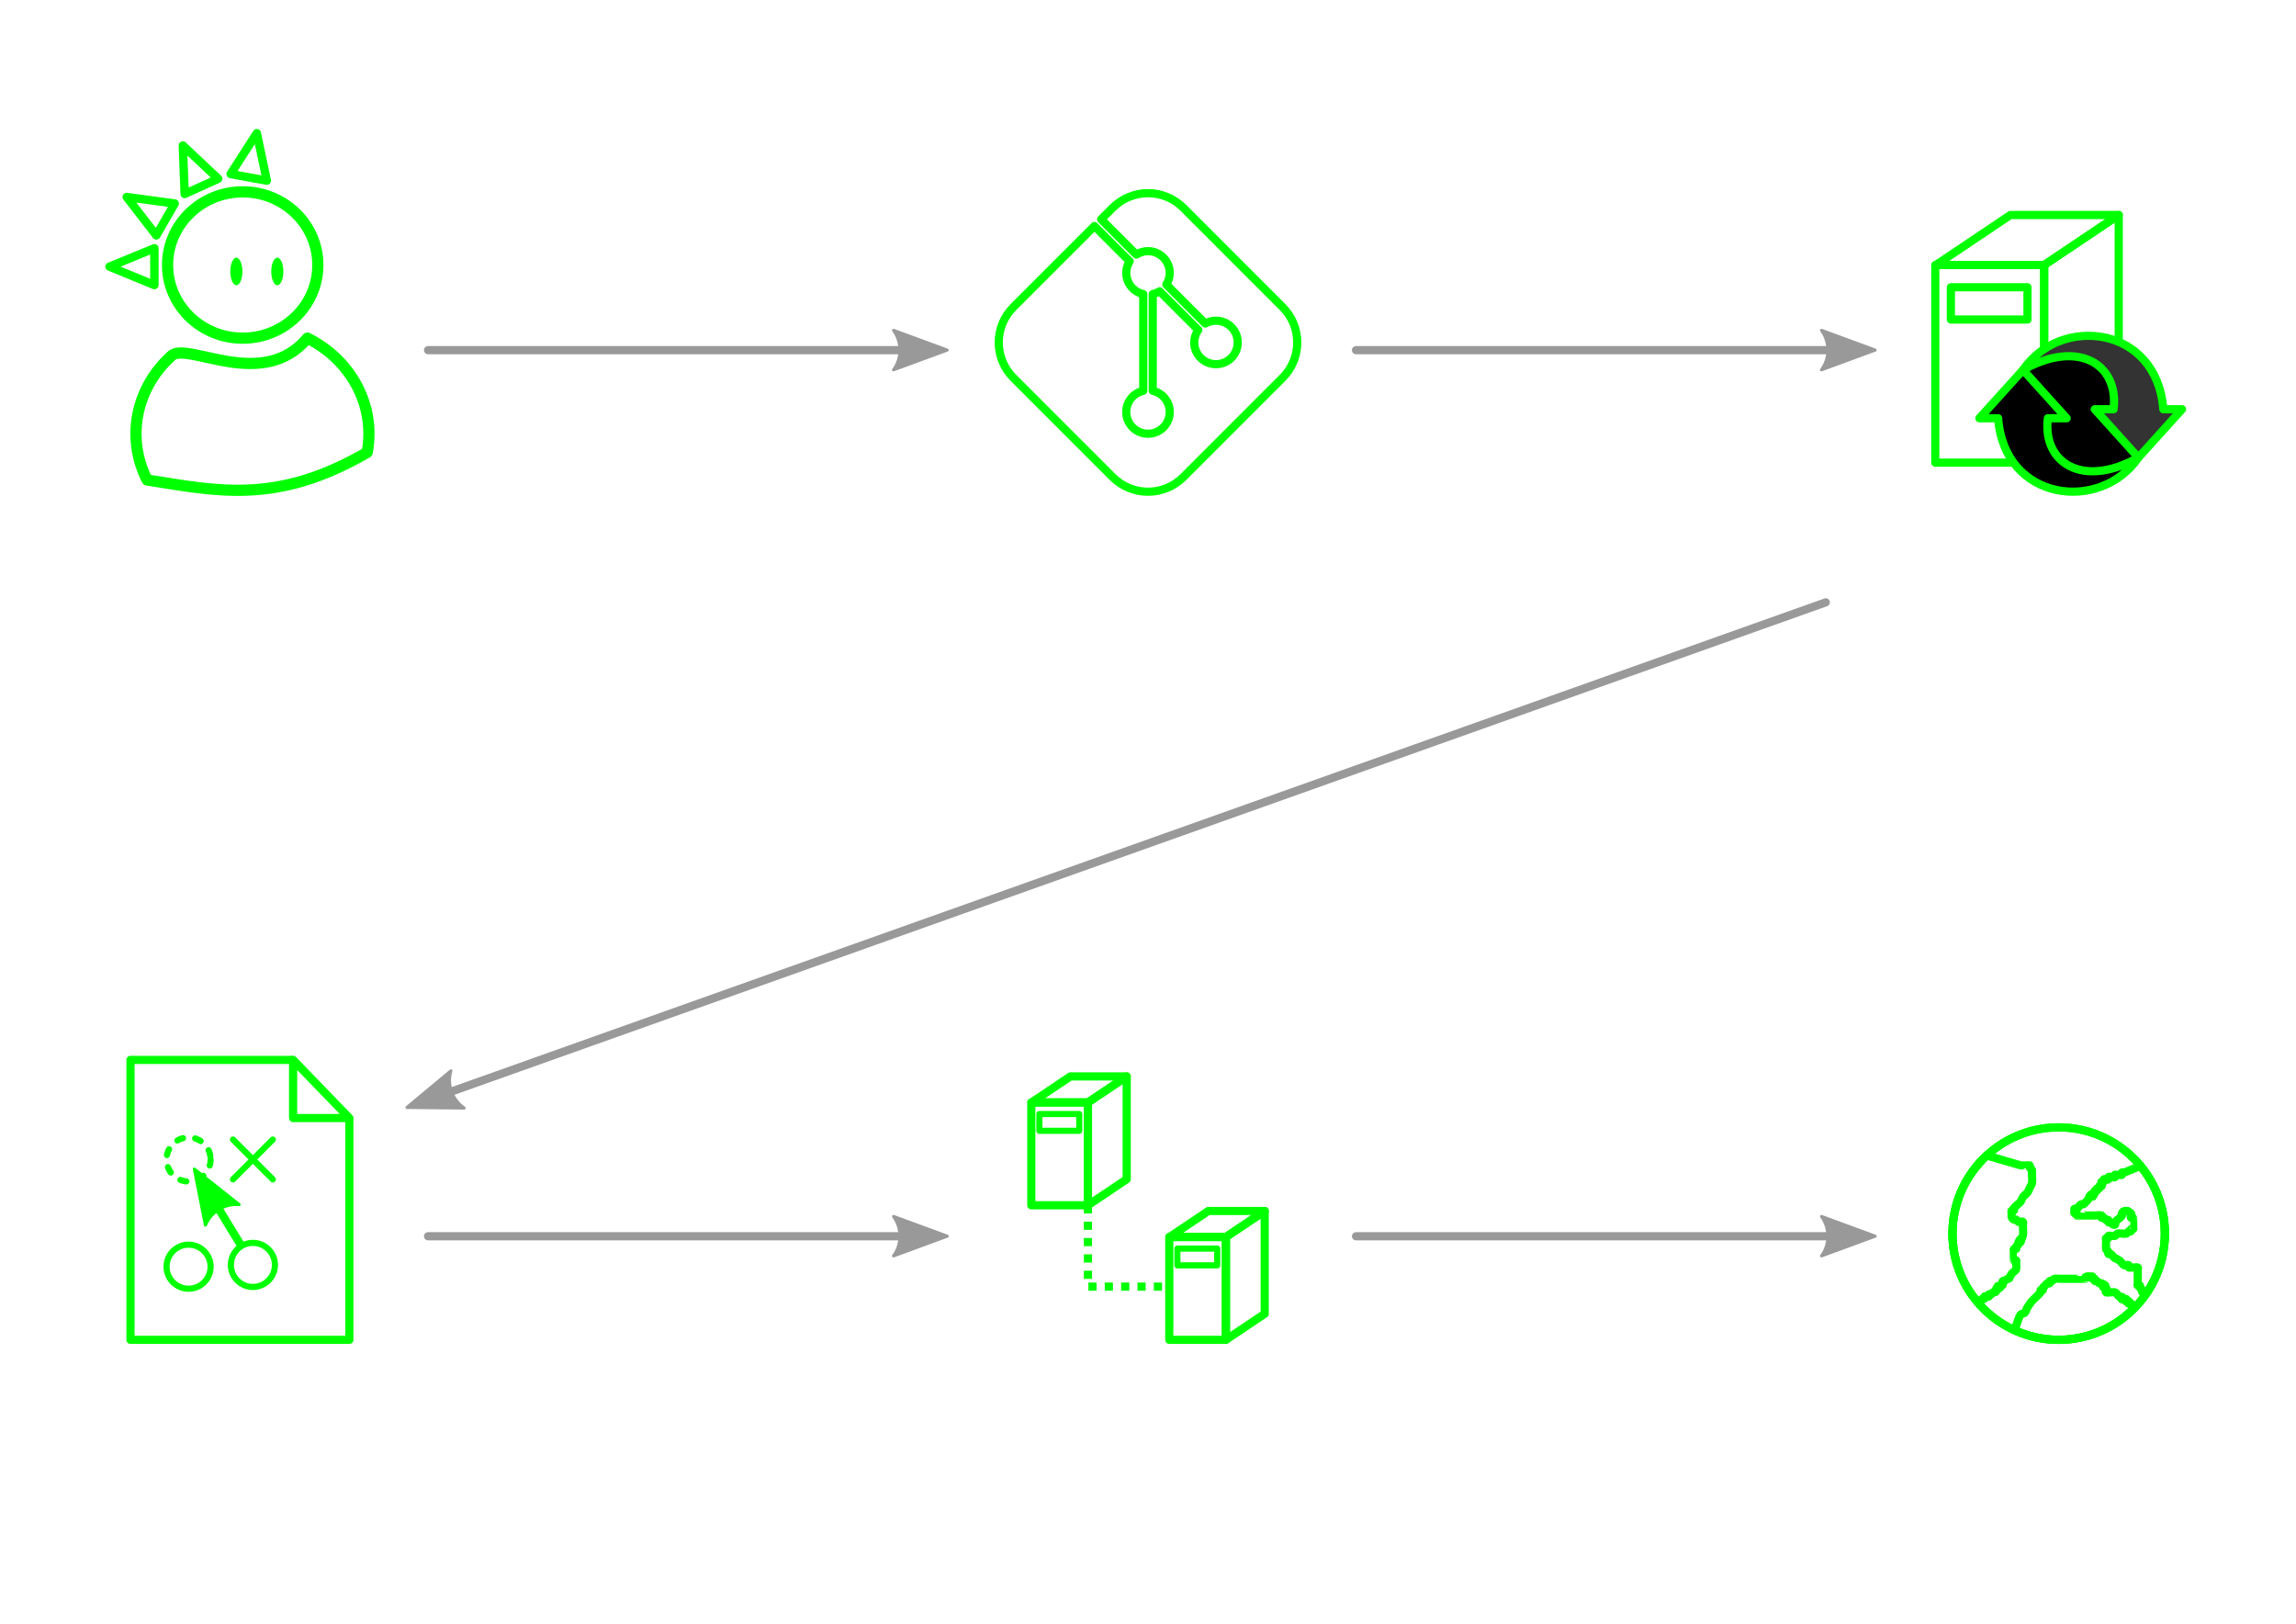
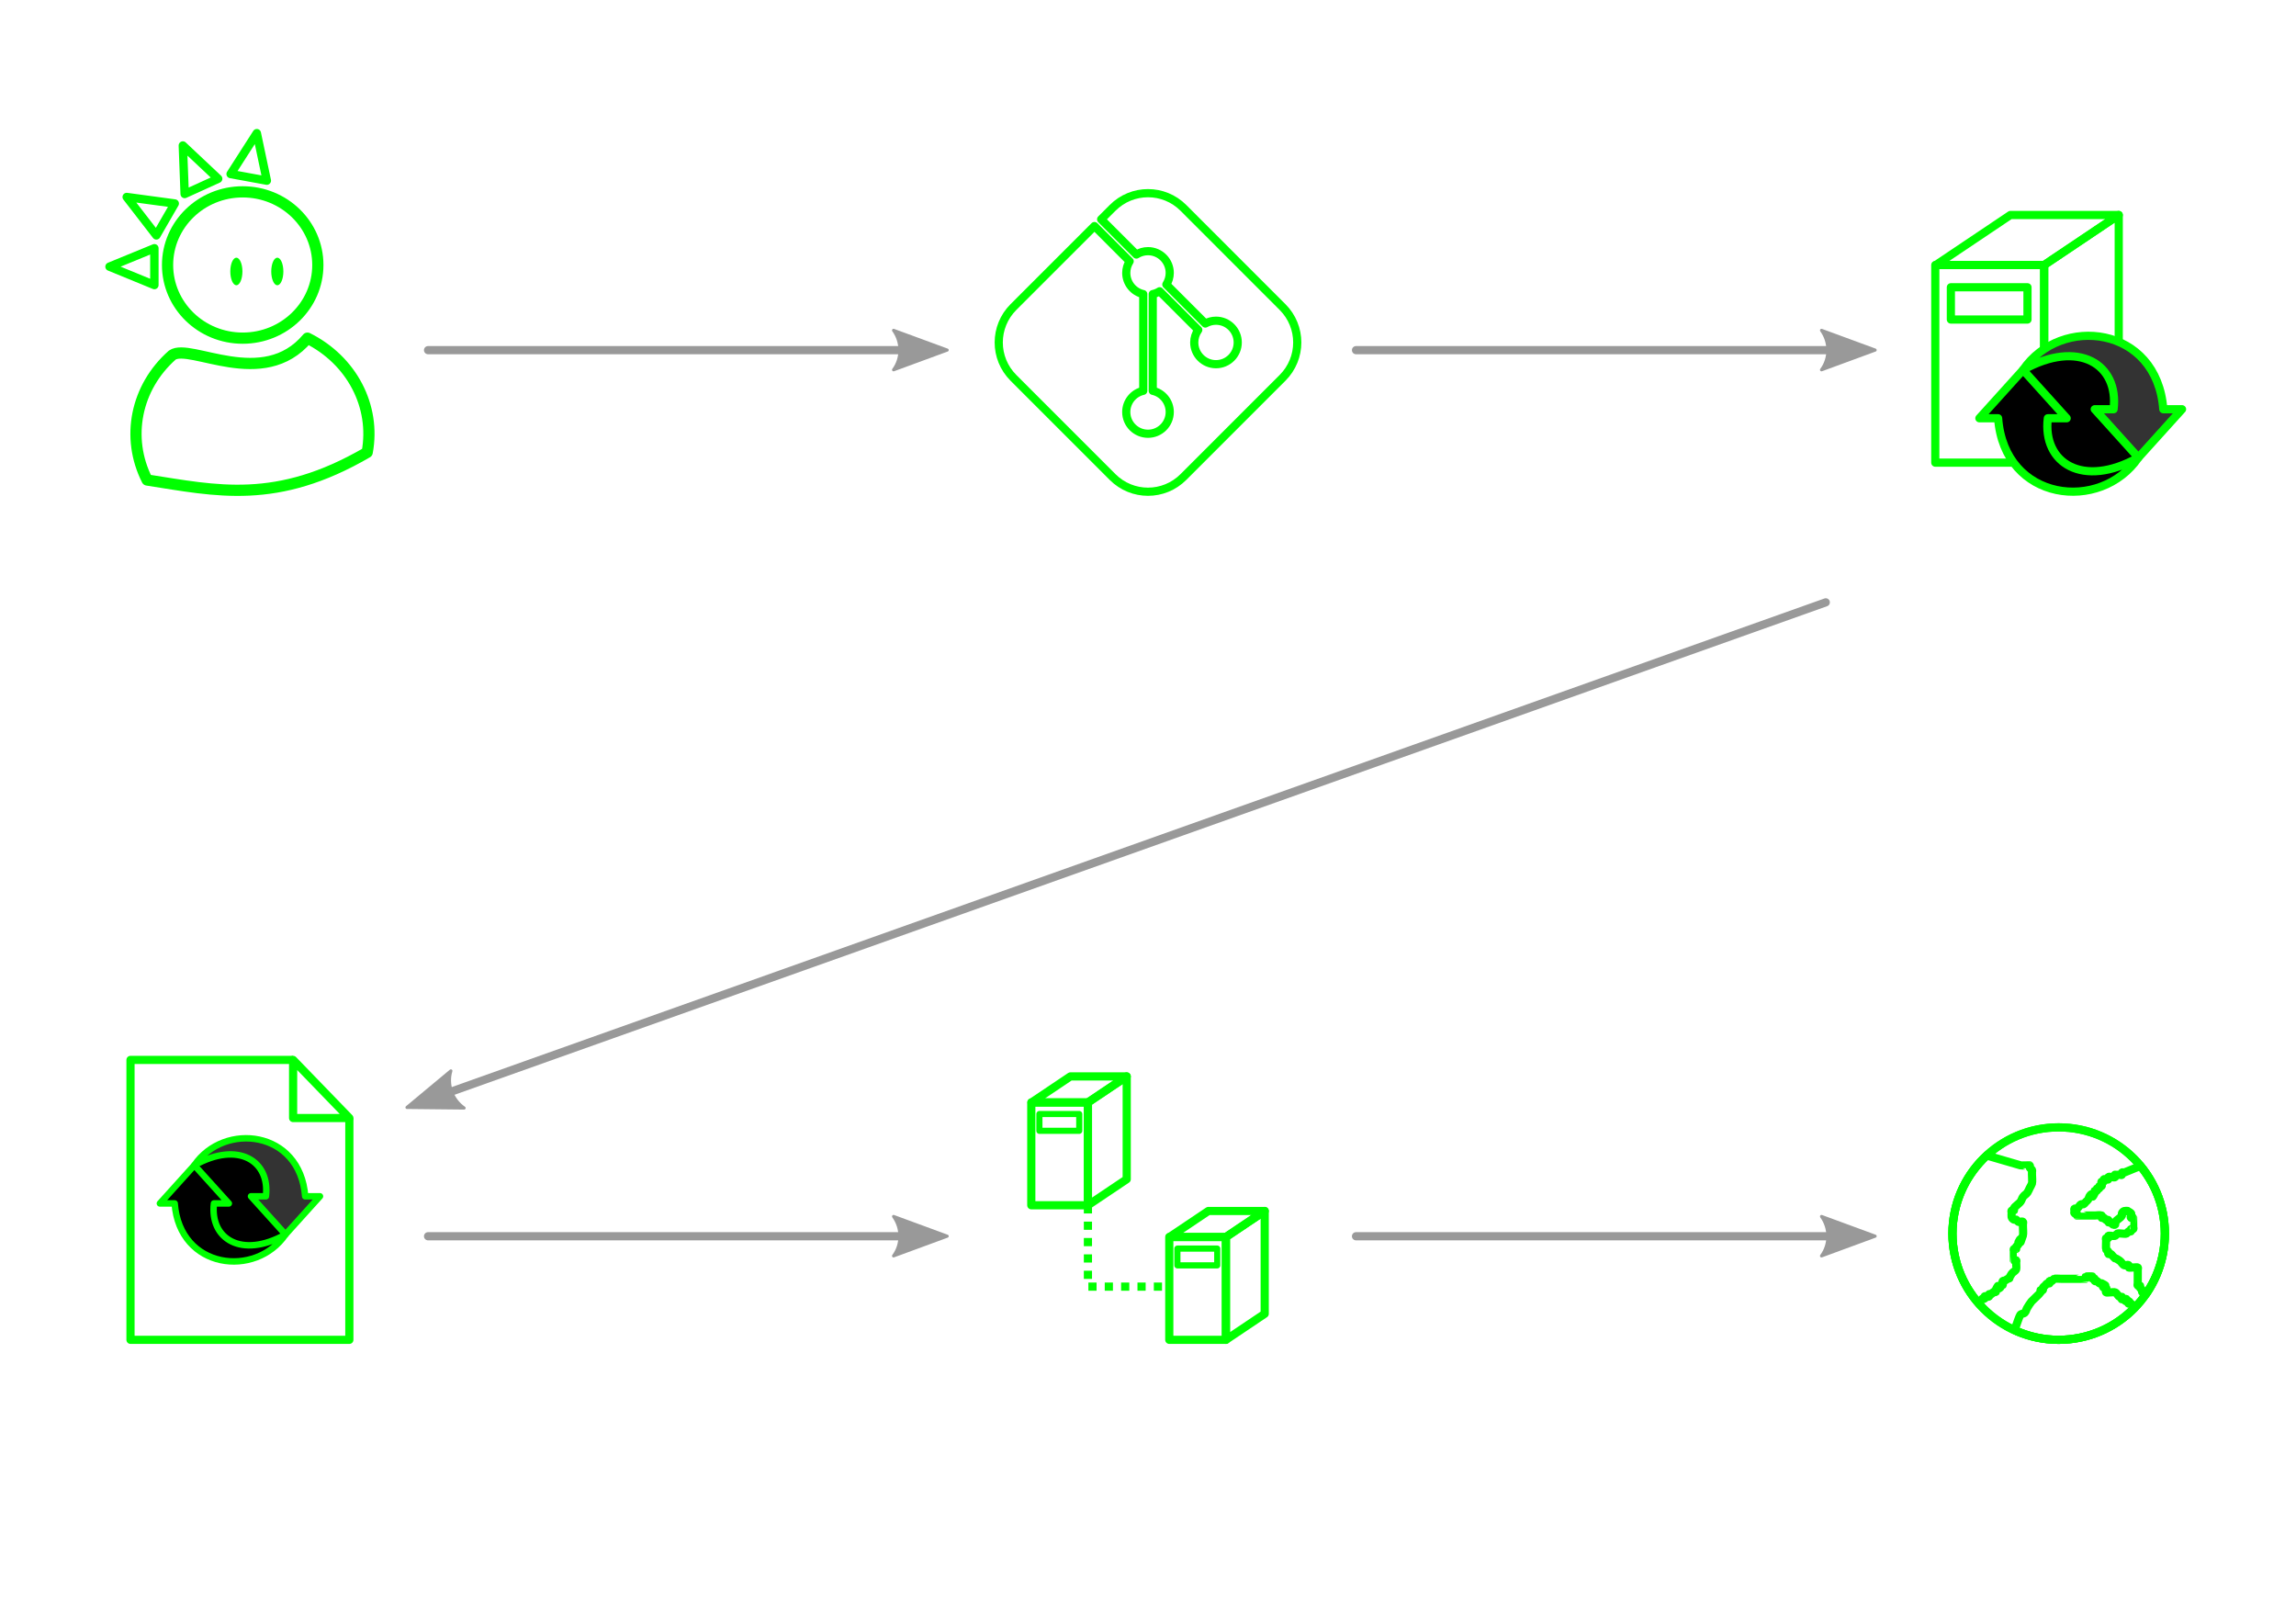
<svg xmlns="http://www.w3.org/2000/svg" width="297mm" height="210mm" viewBox="0 0 1122.52 793.701" id="svg2" version="1.1">
  <defs id="defs4">
    <marker orient="auto" refY="0.0" refX="0.0" id="marker7459" style="overflow:visible;">
      <path id="path7046" style="fill-rule:evenodd;stroke-width:0.625;stroke-linejoin:round;stroke:#999999;stroke-opacity:1;fill:#999999;fill-opacity:1" d="M 8.719,4.034 L -2.207,0.016 L 8.719,-4.002 C 6.973,-1.63 6.983,1.616 8.719,4.034 z " transform="scale(0.6) rotate(180) translate(0,0)" />
    </marker>
    <marker orient="auto" refY="0.0" refX="0.0" id="marker7282" style="overflow:visible;">
      <path id="path7028" d="M 0.0,0.0 L 5.0,-5.0 L -12.5,0.0 L 5.0,5.0 L 0.0,0.0 z " style="fill-rule:evenodd;stroke:#00ff00;stroke-width:1pt;stroke-opacity:1;fill:#000000;fill-opacity:1" transform="scale(0.4) rotate(180) translate(10,0)" />
    </marker>
    <marker orient="auto" refY="0.0" refX="0.0" id="Arrow2Mend" style="overflow:visible;">
      <path id="path6854" style="fill-rule:evenodd;stroke-width:0.625;stroke-linejoin:round;stroke:#00ff00;stroke-opacity:1;fill:#00ff00;fill-opacity:1" d="M 8.719,4.034 L -2.207,0.016 L 8.719,-4.002 C 6.973,-1.63 6.983,1.616 8.719,4.034 z " transform="scale(0.6) rotate(180) translate(0,0)" />
    </marker>
    <marker orient="auto" refY="0.0" refX="0.0" id="Arrow1Send" style="overflow:visible;">
      <path id="path6842" d="M 0.0,0.0 L 5.0,-5.0 L -12.5,0.0 L 5.0,5.0 L 0.0,0.0 z " style="fill-rule:evenodd;stroke:#00ff00;stroke-width:1pt;stroke-opacity:1;fill:#00ff00;fill-opacity:1" transform="scale(0.2) rotate(180) translate(6,0)" />
    </marker>
    <marker orient="auto" refY="0.0" refX="0.0" id="Arrow1Mend" style="overflow:visible;">
      <path id="path6836" d="M 0.0,0.0 L 5.0,-5.0 L -12.5,0.0 L 5.0,5.0 L 0.0,0.0 z " style="fill-rule:evenodd;stroke:#999999;stroke-width:1pt;stroke-opacity:1;fill:#999999;fill-opacity:1" transform="scale(0.4) rotate(180) translate(10,0)" />
    </marker>
    <marker orient="auto" refY="0" refX="0" id="Arrow2Mend-2" style="overflow:visible">
      <path id="path6854-7" style="fill:#00ff00;fill-opacity:1;fill-rule:evenodd;stroke:#00ff00;stroke-width:0.625;stroke-linejoin:round;stroke-opacity:1" d="M 8.719,4.034 -2.207,0.016 8.719,-4.002 c -1.745,2.372 -1.735,5.617 -6e-7,8.035 z" transform="scale(-0.6)" />
    </marker>
    <marker orient="auto" refY="0" refX="0" id="marker7459-7" style="overflow:visible">
      <path id="path7046-4" style="fill:#999999;fill-opacity:1;fill-rule:evenodd;stroke:#999999;stroke-width:0.625;stroke-linejoin:round;stroke-opacity:1" d="M 8.719,4.034 -2.207,0.016 8.719,-4.002 c -1.745,2.372 -1.735,5.617 -6e-7,8.035 z" transform="scale(-0.6)" />
    </marker>
    <marker orient="auto" refY="0" refX="0" id="marker7459-7-1" style="overflow:visible">
      <path id="path7046-4-9" style="fill:#999999;fill-opacity:1;fill-rule:evenodd;stroke:#999999;stroke-width:0.625;stroke-linejoin:round;stroke-opacity:1" d="M 8.719,4.034 -2.207,0.016 8.719,-4.002 c -1.745,2.372 -1.735,5.617 -6e-7,8.035 z" transform="scale(-0.6)" />
    </marker>
    <marker orient="auto" refY="0" refX="0" id="marker7459-9" style="overflow:visible">
      <path id="path7046-49" style="fill:#999999;fill-opacity:1;fill-rule:evenodd;stroke:#999999;stroke-width:0.625;stroke-linejoin:round;stroke-opacity:1" d="M 8.719,4.034 -2.207,0.016 8.719,-4.002 c -1.745,2.372 -1.735,5.617 -6e-7,8.035 z" transform="scale(-0.6)" />
    </marker>
    <marker orient="auto" refY="0" refX="0" id="marker7459-7-11" style="overflow:visible">
      <path id="path7046-4-7" style="fill:#999999;fill-opacity:1;fill-rule:evenodd;stroke:#999999;stroke-width:0.625;stroke-linejoin:round;stroke-opacity:1" d="M 8.719,4.034 -2.207,0.016 8.719,-4.002 c -1.745,2.372 -1.735,5.617 -6e-7,8.035 z" transform="scale(-0.6)" />
    </marker>
  </defs>
  <g id="layer1" transform="translate(0,-258.6614)" style="display:inline">
    <g style="display:inline" id="g6244" transform="translate(-257.6649,-193.7285)">
      <g transform="matrix(-1.4391595e-4,0,0,1.4391595e-4,438.0349,617.6875)" id="g4933" style="display:inline;fill:none;fill-opacity:1;stroke:#00ff00;stroke-opacity:1">
        <path id="path4935" style="fill:none;fill-opacity:1;stroke:#00ff00;stroke-width:38100;stroke-linecap:butt;stroke-linejoin:round;stroke-miterlimit:10;stroke-dasharray:none;stroke-opacity:1" d="M 5908.731,388006.2 C -23425.14,231462.3 58367.74,75049.69 208808.8,-0.336 359249.6,179461 608053.4,15552.3 668163.2,57630.01 791902.6,167078.4 826311.4,338069.7 753519.7,481801 517958.9,518273.3 314231.4,567447.4 5908.731,388006.2 Z" />
      </g>
      <g transform="matrix(-1.4391595e-4,0,0,1.4391595e-4,413.0577,546.1676)" id="g4937" style="display:inline;fill:none;fill-opacity:1;stroke:#00ff00;stroke-opacity:1">
        <path id="path4939" style="fill:none;fill-opacity:1;stroke:#00ff00;stroke-width:38100;stroke-linecap:butt;stroke-linejoin:round;stroke-miterlimit:10;stroke-dasharray:none;stroke-opacity:1" d="M 0.087,248479 C 0.087,111247.9 114284.2,0 255261.2,0 396237.9,0 510522,111247.9 510522,248479 510522,385710.2 396237.9,496958 255261.2,496958 114284.2,496958 0.087,385710.2 0.087,248479 Z" />
      </g>
      <path id="path4941" style="display:inline;fill:#00ff00;fill-opacity:1;fill-rule:evenodd;stroke:none;stroke-width:1.25;stroke-opacity:1" d="m 396.204,585.092 c 0,-3.719 -1.327,-6.733 -2.963,-6.733 -1.636,0 -2.963,3.015 -2.963,6.733 0,3.719 1.326,6.733 2.963,6.733 1.636,0 2.963,-3.015 2.963,-6.733 z" />
      <path id="path4943" style="display:inline;fill:#00ff00;fill-opacity:1;fill-rule:evenodd;stroke:none;stroke-width:1.25;stroke-opacity:1" d="m 376.188,585.092 c 0,-3.719 -1.326,-6.733 -2.963,-6.733 -1.636,0 -2.963,3.015 -2.963,6.733 0,3.719 1.327,6.733 2.963,6.733 1.636,0 2.963,-3.015 2.963,-6.733 z" />
      <g transform="matrix(0,1.4391595e-4,1.4391595e-4,0,311.2117,573.7431)" id="g4989" style="display:inline;fill:none;fill-opacity:1;stroke:#00ff00;stroke-opacity:1">
        <path id="path4991" style="fill:none;fill-opacity:1;stroke:#00ff00;stroke-width:28575;stroke-linecap:butt;stroke-linejoin:round;stroke-miterlimit:10;stroke-dasharray:none;stroke-opacity:1" d="M -0.041,152399.8 62488.98,-0.184 124977,152399.8 Z" />
      </g>
      <g transform="matrix(-7.1957975e-5,1.2463485e-4,1.2463485e-4,7.1957975e-5,324.1067,540.9047)" id="g4993" style="display:inline;fill:none;fill-opacity:1;stroke:#00ff00;stroke-opacity:1">
        <path id="path4995" style="fill:none;fill-opacity:1;stroke:#00ff00;stroke-width:28575;stroke-linecap:butt;stroke-linejoin:round;stroke-miterlimit:10;stroke-dasharray:none;stroke-opacity:1" d="M -0.001,152400.1 62489.04,0.045 124976.9,152400.2 Z" />
      </g>
      <g transform="matrix(-1.3100586e-4,5.957569e-5,5.957569e-5,1.3100586e-4,355.2463,519.7966)" id="g4997" style="display:inline;fill:none;fill-opacity:1;stroke:#00ff00;stroke-opacity:1">
        <path id="path4999" style="fill:none;fill-opacity:1;stroke:#00ff00;stroke-width:28575;stroke-linecap:butt;stroke-linejoin:round;stroke-miterlimit:10;stroke-dasharray:none;stroke-opacity:1" d="M 0.263,152400 62489.12,0.127 124977,152400.1 Z" />
      </g>
      <g transform="matrix(-1.4156224e-4,-2.5921688e-5,-2.5921688e-5,1.4156224e-4,392.0657,519.1157)" id="g5001" style="display:inline;fill:none;fill-opacity:1;stroke:#00ff00;stroke-opacity:1">
        <path id="path5003" style="fill:none;fill-opacity:1;stroke:#00ff00;stroke-width:28575;stroke-linecap:butt;stroke-linejoin:round;stroke-miterlimit:10;stroke-dasharray:none;stroke-opacity:1" d="M -0.111,152400 62488.99,0.039 124976.7,152400 Z" />
      </g>
    </g>
    <flowRoot transform="translate(-430.116,48.91588)" style="font-style:normal;font-variant:normal;font-weight:normal;font-stretch:normal;line-height:0.01%;font-family:'Anime Ace 2.0 BB';-inkscape-font-specification:'Anime Ace 2.0 BB, Normal';text-align:center;letter-spacing:0px;word-spacing:0px;writing-mode:lr-tb;text-anchor:middle;display:inline;fill:#00ff00;fill-opacity:1;stroke:none;stroke-width:1px;stroke-linecap:butt;stroke-linejoin:miter;stroke-opacity:1" id="flowRoot5316-2-0-6" xml:space="preserve">
      <flowRegion id="flowRegion5318-5-1-5" style="fill:#00ff00;fill-opacity:1">
        <rect y="463.584" x="436.417" height="76.235" width="220.971" id="rect5320-2-7-6" style="fill:#00ff00;fill-opacity:1" />
      </flowRegion>
      <flowPara id="flowPara14506-1-8" style="font-size:30px;line-height:1.25;fill:#00ff00;fill-opacity:1">developer</flowPara>
    </flowRoot>
  </g>
  <g id="layer2" style="display:inline" transform="translate(0,25.70079)">
    <path transform="translate(0,-284.3622)" style="display:inline;opacity:1;fill:none;fill-opacity:1;fill-rule:nonzero;stroke:#00ff00;stroke-width:4;stroke-linecap:round;stroke-linejoin:round;stroke-miterlimit:4;stroke-dasharray:none;stroke-dashoffset:0;stroke-opacity:1" d="m 578.571,360.28 c -9.59,-9.59 -25.03,-9.59 -34.62,0 l -5.596,5.596 17.212,17.212 a 10.631,10.631 0 0 1 5.692,-1.655 10.631,10.631 0 0 1 7.626,3.224 10.631,10.631 0 0 1 3.004,7.407 10.631,10.631 0 0 1 -1.663,5.684 l 19.061,19.061 a 10.631,10.631 0 0 1 5.212,-1.38 10.631,10.631 0 0 1 10.631,10.631 10.631,10.631 0 0 1 -10.63,10.63 10.631,10.631 0 0 1 -10.631,-10.631 10.631,10.631 0 0 1 1.963,-6.143 l -18.879,-18.879 a 10.631,10.631 0 0 1 -3.373,1.387 v 47.266 a 10.631,10.631 0 0 1 8.31,10.366 10.631,10.631 0 0 1 -10.631,10.631 10.631,10.631 0 0 1 -10.631,-10.631 10.631,10.631 0 0 1 8.31,-10.361 v -47.266 a 10.631,10.631 0 0 1 -8.309,-10.365 10.631,10.631 0 0 1 1.663,-5.686 l -17.219,-17.219 -39.592,39.592 c -9.59,9.59 -9.59,25.03 0,34.62 l 48.468,48.468 c 9.59,9.59 25.03,9.59 34.62,0 l 48.469,-48.469 c 9.59,-9.59 9.59,-25.03 0,-34.62 z" id="rect5370" />
    <flowRoot transform="translate(14.51765,-233.489)" style="font-style:normal;font-variant:normal;font-weight:normal;font-stretch:normal;line-height:0.01%;font-family:'Anime Ace 2.0 BB';-inkscape-font-specification:'Anime Ace 2.0 BB, Normal';text-align:center;letter-spacing:0px;word-spacing:0px;writing-mode:lr-tb;text-anchor:middle;display:inline;fill:#00ff00;fill-opacity:1;stroke:none;stroke-width:1px;stroke-linecap:butt;stroke-linejoin:miter;stroke-opacity:1" id="flowRoot5316-2-0" xml:space="preserve">
      <flowRegion id="flowRegion5318-5-1" style="fill:#00ff00;fill-opacity:1">
        <rect y="463.584" x="436.417" height="76.235" width="220.971" id="rect5320-2-7" style="fill:#00ff00;fill-opacity:1" />
      </flowRegion>
      <flowPara id="flowPara14506-1" style="font-size:30px;line-height:1.25;fill:#00ff00;fill-opacity:1">git repo</flowPara>
    </flowRoot>
    <path transform="translate(0,-284.3622)" style="display:inline;opacity:1;fill:#999999;fill-opacity:1;fill-rule:nonzero;stroke:#999999;stroke-width:4;stroke-linecap:round;stroke-linejoin:round;stroke-miterlimit:4;stroke-dasharray:none;stroke-dashoffset:0;stroke-opacity:1;marker-end:url(#marker7459)" d="M 209.273,429.823 H 457.785" id="path6981" />
    <flowRoot xml:space="preserve" id="flowRoot9205" style="font-style:normal;font-variant:normal;font-weight:normal;font-stretch:normal;font-size:30px;line-height:125%;font-family:'Anime Ace 2.0 BB';-inkscape-font-specification:'Anime Ace 2.0 BB, Normal';text-align:center;letter-spacing:0px;word-spacing:0px;writing-mode:lr-tb;text-anchor:middle;display:inline;fill:#000000;fill-opacity:1;stroke:none;stroke-width:1px;stroke-linecap:butt;stroke-linejoin:miter;stroke-opacity:1" transform="translate(18.50824,-11.70079)">
      <flowRegion id="flowRegion9207">
        <rect id="rect9209" width="168.017" height="36.995" x="232.758" y="109.3" />
      </flowRegion>
      <flowPara id="flowPara9211" style="fill:#999999;fill-opacity:1">git push</flowPara>
    </flowRoot>
  </g>
  <g id="layer3" style="display:inline" transform="translate(0,25.70079)">
    <g style="display:inline" id="g6464" transform="translate(102.2865,-233.4625)">
      <g style="stroke-width:4.736;stroke-miterlimit:4;stroke-dasharray:none" transform="matrix(0.8446409,0,0,0.8446409,145.3009,67.67517)" id="g6429">
        <rect style="opacity:1;fill:none;fill-opacity:1;fill-rule:nonzero;stroke:#00ff00;stroke-width:4.736;stroke-linecap:round;stroke-linejoin:round;stroke-miterlimit:4;stroke-dasharray:none;stroke-dashoffset:0;stroke-opacity:1" id="rect6559-1" width="63.021" height="114.372" x="827.072" y="319.233" ry="0" />
        <rect style="opacity:1;fill:none;fill-opacity:1;fill-rule:nonzero;stroke:#00ff00;stroke-width:4.736;stroke-linecap:round;stroke-linejoin:round;stroke-miterlimit:4;stroke-dasharray:none;stroke-dashoffset:0;stroke-opacity:1" id="rect6564-0" width="44.348" height="18.673" x="836.091" y="332.104" />
        <path style="display:inline;opacity:1;fill:none;fill-opacity:1;fill-rule:nonzero;stroke:#00ff00;stroke-width:4.736;stroke-linecap:round;stroke-linejoin:round;stroke-miterlimit:4;stroke-dasharray:none;stroke-dashoffset:0;stroke-opacity:1" d="m 933.258,290.273 -43.165,28.96 v 114.372 l 43.165,-28.96 z" id="rect6559-7-0" />
        <path style="display:inline;opacity:1;fill:none;fill-opacity:1;fill-rule:nonzero;stroke:#00ff00;stroke-width:4.736;stroke-linecap:round;stroke-linejoin:round;stroke-miterlimit:4;stroke-dasharray:none;stroke-dashoffset:0;stroke-opacity:1" d="m 933.258,290.274 -43.165,28.96 H 827.388 l 43.165,-28.96 z" id="rect6559-7-6-7" />
      </g>
      <g transform="translate(0,-28.372)" id="g6405">
        <circle style="opacity:1;fill:#000000;fill-opacity:1;fill-rule:nonzero;stroke:none;stroke-width:4.539;stroke-linecap:round;stroke-linejoin:round;stroke-miterlimit:4;stroke-dasharray:none;stroke-dashoffset:0;stroke-opacity:1" id="path6400" cx="913.988" cy="440.16" r="33.418" />
        <path style="opacity:1;fill:#000000;fill-opacity:1;fill-rule:nonzero;stroke:#00ff00;stroke-width:4;stroke-linecap:round;stroke-linejoin:round;stroke-miterlimit:4;stroke-dasharray:none;stroke-dashoffset:0;stroke-opacity:1" d="m 886.778,416.951 -21.345,23.64 h 9.165 c 3.079,40.825 50.141,46.241 68.578,19.224 -27.256,15.25 -46.93,2.591 -44.278,-19.224 h 9.225 z" id="path6354" />
        <path style="display:inline;opacity:1;fill:#333333;fill-opacity:1;fill-rule:nonzero;stroke:#00ff00;stroke-width:4;stroke-linecap:round;stroke-linejoin:round;stroke-miterlimit:4;stroke-dasharray:none;stroke-dashoffset:0;stroke-opacity:1" d="m 943.176,459.815 21.345,-23.64 h -9.165 c -3.079,-40.825 -50.141,-46.241 -68.578,-19.224 27.256,-15.25 46.93,-2.591 44.278,19.224 h -9.225 z" id="path6354-2" />
      </g>
    </g>
    <flowRoot transform="translate(459.32,-233.489)" style="font-style:normal;font-variant:normal;font-weight:normal;font-stretch:normal;line-height:0.01%;font-family:'Anime Ace 2.0 BB';-inkscape-font-specification:'Anime Ace 2.0 BB, Normal';text-align:center;letter-spacing:0px;word-spacing:0px;writing-mode:lr-tb;text-anchor:middle;display:inline;fill:#00ff00;fill-opacity:1;stroke:none;stroke-width:1px;stroke-linecap:butt;stroke-linejoin:miter;stroke-opacity:1" id="flowRoot5316-2-0-1" xml:space="preserve">
      <flowRegion id="flowRegion5318-5-1-0" style="fill:#00ff00;fill-opacity:1">
        <rect y="463.584" x="436.417" height="76.235" width="220.971" id="rect5320-2-7-3" style="fill:#00ff00;fill-opacity:1" />
      </flowRegion>
      <flowPara id="flowPara14506-1-4" style="font-size:30px;line-height:1.25;fill:#00ff00;fill-opacity:1">CI server</flowPara>
    </flowRoot>
    <path transform="translate(0,-284.3622)" style="display:inline;opacity:1;fill:#999999;fill-opacity:1;fill-rule:nonzero;stroke:#999999;stroke-width:4;stroke-linecap:round;stroke-linejoin:round;stroke-miterlimit:4;stroke-dasharray:none;stroke-dashoffset:0;stroke-opacity:1;marker-end:url(#marker7459-7)" d="M 662.953,429.823 H 911.465" id="path6981-9" />
    <flowRoot transform="translate(471.9538,-7.646157)" xml:space="preserve" id="flowRoot9205-2" style="font-style:normal;font-variant:normal;font-weight:normal;font-stretch:normal;font-size:30px;line-height:125%;font-family:'Anime Ace 2.0 BB';-inkscape-font-specification:'Anime Ace 2.0 BB, Normal';text-align:center;letter-spacing:0px;word-spacing:0px;writing-mode:lr-tb;text-anchor:middle;display:inline;fill:#000000;fill-opacity:1;stroke:none;stroke-width:1px;stroke-linecap:butt;stroke-linejoin:miter;stroke-opacity:1">
      <flowRegion id="flowRegion9207-8">
        <rect id="rect9209-6" width="168.017" height="36.995" x="232.758" y="109.3" />
      </flowRegion>
      <flowPara id="flowPara9211-8" style="fill:#999999;fill-opacity:1">event</flowPara>
    </flowRoot>
  </g>
  <g id="layer5" style="display:inline" transform="translate(0,25.70079)">
    <flowRoot xml:space="preserve" id="flowRoot7724" style="font-style:normal;font-variant:normal;font-weight:normal;font-stretch:normal;line-height:0.01%;font-family:'Anime Ace 2.0 BB';-inkscape-font-specification:'Anime Ace 2.0 BB, Normal';text-align:center;letter-spacing:0px;word-spacing:0px;writing-mode:lr-tb;text-anchor:middle;display:inline;fill:#00ff00;fill-opacity:1;stroke:none;stroke-width:1px;stroke-linecap:butt;stroke-linejoin:miter;stroke-opacity:1" transform="translate(303.3557,189.1993)">
      <flowRegion id="flowRegion7726" style="fill:#00ff00;fill-opacity:1;stroke:none;stroke-opacity:1">
        <rect id="rect7728" width="297.753" height="45.378" x="-334.771" y="449.221" style="fill:#00ff00;fill-opacity:1;stroke:none;stroke-opacity:1" />
      </flowRegion>
      <flowPara id="flowPara7730" style="font-size:30px;line-height:1.25;fill:#00ff00;fill-opacity:1;stroke:none;stroke-opacity:1">CI rules</flowPara>
    </flowRoot>
-     <g style="display:inline" id="g6819" transform="translate(-49.85355,-244.1683)">
-       <g transform="translate(7.78259,164.4981)" id="g10502">
-         <path style="display:inline;fill:none;fill-opacity:1;stroke:#00ff00;stroke-width:4;stroke-linecap:butt;stroke-linejoin:round;stroke-miterlimit:4;stroke-dasharray:none;stroke-dashoffset:0;stroke-opacity:1" d="m 212.868,600.49 2.4e-4,108.413 H 105.873 V 572.077 h 79.498" id="rect7628" />
-         <path style="display:inline;fill:none;fill-opacity:1;stroke:#00ff00;stroke-width:4;stroke-linecap:butt;stroke-linejoin:round;stroke-miterlimit:4;stroke-dasharray:none;stroke-dashoffset:0;stroke-opacity:1" d="m 185.373,572.076 v 28.412 h 27.496 z" id="rect7628-7" />
-       </g>
-       <circle r="10.771" cy="837.654" cx="142.049" id="path6769" style="opacity:1;fill:none;fill-opacity:1;fill-rule:nonzero;stroke:#00ff00;stroke-width:3;stroke-linecap:round;stroke-linejoin:round;stroke-miterlimit:4;stroke-dasharray:none;stroke-dashoffset:0;stroke-opacity:1" />
-       <circle r="10.771" cy="836.787" cx="173.501" id="path6769-5" style="display:inline;opacity:1;fill:none;fill-opacity:1;fill-rule:nonzero;stroke:#00ff00;stroke-width:3;stroke-linecap:round;stroke-linejoin:round;stroke-miterlimit:4;stroke-dasharray:none;stroke-dashoffset:0;stroke-opacity:1" />
-       <circle r="10.771" cy="785.237" cx="142.049" id="path6769-1" style="display:inline;opacity:1;fill:none;fill-opacity:1;fill-rule:nonzero;stroke:#00ff00;stroke-width:3;stroke-linecap:round;stroke-linejoin:round;stroke-miterlimit:4;stroke-dasharray:3, 6;stroke-dashoffset:0;stroke-opacity:1" />
-       <g transform="translate(231.4612,138.5967)" id="g6823">
-         <path style="opacity:1;fill:none;fill-opacity:1;fill-rule:nonzero;stroke:#00ff00;stroke-width:3;stroke-linecap:round;stroke-linejoin:round;stroke-miterlimit:4;stroke-dasharray:none;stroke-dashoffset:0;stroke-opacity:1" d="m -67.706,636.894 19.491,19.491" id="path6804" />
-         <path style="display:inline;opacity:1;fill:none;fill-opacity:1;fill-rule:nonzero;stroke:#00ff00;stroke-width:3;stroke-linecap:round;stroke-linejoin:round;stroke-miterlimit:4;stroke-dasharray:none;stroke-dashoffset:0;stroke-opacity:1" d="m -48.215,636.894 -19.491,19.491" id="path6804-7" />
-       </g>
-       <path id="path6825" d="m 167.891,827.592 -20.232,-33.161" style="fill:none;fill-rule:evenodd;stroke:#00ff00;stroke-width:4;stroke-linecap:butt;stroke-linejoin:miter;stroke-miterlimit:4;stroke-dasharray:none;stroke-opacity:1;marker-end:url(#Arrow2Mend)" />
+     <g id="g10502" transform="translate(-42.07096,-79.67013)">
+       <path id="rect7628" d="m 212.868,600.49 2.4e-4,108.413 H 105.873 V 572.077 h 79.498" style="display:inline;fill:none;fill-opacity:1;stroke:#00ff00;stroke-width:4;stroke-linecap:butt;stroke-linejoin:round;stroke-miterlimit:4;stroke-dasharray:none;stroke-dashoffset:0;stroke-opacity:1" />
+       <path id="rect7628-7" d="m 185.373,572.076 v 28.412 h 27.496 z" style="display:inline;fill:none;fill-opacity:1;stroke:#00ff00;stroke-width:4;stroke-linecap:butt;stroke-linejoin:round;stroke-miterlimit:4;stroke-dasharray:none;stroke-dashoffset:0;stroke-opacity:1" />
    </g>
    <path transform="translate(0,-284.3622)" style="display:inline;opacity:1;fill:#999999;fill-opacity:1;fill-rule:nonzero;stroke:#999999;stroke-width:4;stroke-linecap:round;stroke-linejoin:round;stroke-miterlimit:4;stroke-dasharray:none;stroke-dashoffset:0;stroke-opacity:1;marker-end:url(#marker7459-7-11)" d="M 892.628,553.1 203.943,798.19" id="path6981-9-8" />
    <flowRoot transform="rotate(-19.40306,1102.741,-478.4424)" xml:space="preserve" id="flowRoot9205-0-0" style="font-style:normal;font-variant:normal;font-weight:normal;font-stretch:normal;font-size:30px;line-height:125%;font-family:'Anime Ace 2.0 BB';-inkscape-font-specification:'Anime Ace 2.0 BB, Normal';text-align:center;letter-spacing:0px;word-spacing:0px;writing-mode:lr-tb;text-anchor:middle;display:inline;fill:#000000;fill-opacity:1;stroke:none;stroke-width:1px;stroke-linecap:butt;stroke-linejoin:miter;stroke-opacity:1">
      <flowRegion id="flowRegion9207-5-9">
        <rect id="rect9209-8-5" width="168.017" height="36.995" x="232.758" y="109.3" />
      </flowRegion>
      <flowPara id="flowPara9211-4-6" style="fill:#999999;fill-opacity:1">reads</flowPara>
    </flowRoot>
+     <g style="display:inline" id="g6405-7" transform="matrix(0.7899266,0,0,0.7899266,-605.4648,214.5296)">
+       <circle r="33.418" cy="440.16" cx="913.988" id="path6400-6" style="opacity:1;fill:#000000;fill-opacity:1;fill-rule:nonzero;stroke:none;stroke-width:4.539;stroke-linecap:round;stroke-linejoin:round;stroke-miterlimit:4;stroke-dasharray:none;stroke-dashoffset:0;stroke-opacity:1" />
+       <path id="path6354-0" d="m 886.778,416.951 -21.345,23.64 h 9.165 c 3.079,40.825 50.141,46.241 68.578,19.224 -27.256,15.25 -46.93,2.591 -44.278,-19.224 h 9.225 z" style="opacity:1;fill:#000000;fill-opacity:1;fill-rule:nonzero;stroke:#00ff00;stroke-width:4;stroke-linecap:round;stroke-linejoin:round;stroke-miterlimit:4;stroke-dasharray:none;stroke-dashoffset:0;stroke-opacity:1" />
+       <path id="path6354-2-4" d="m 943.176,459.815 21.345,-23.64 h -9.165 c -3.079,-40.825 -50.141,-46.241 -68.578,-19.224 27.256,-15.25 46.93,-2.591 44.278,19.224 h -9.225 z" style="display:inline;opacity:1;fill:#333333;fill-opacity:1;fill-rule:nonzero;stroke:#00ff00;stroke-width:4;stroke-linecap:round;stroke-linejoin:round;stroke-miterlimit:4;stroke-dasharray:none;stroke-dashoffset:0;stroke-opacity:1" />
+     </g>
  </g>
  <g id="layer4" style="display:inline" transform="translate(0,25.70079)">
    <text xml:space="preserve" style="font-style:normal;font-variant:normal;font-weight:normal;font-stretch:normal;font-size:30px;line-height:125%;font-family:'Anime Ace 2.0 BB';-inkscape-font-specification:'Anime Ace 2.0 BB, Normal';text-align:center;letter-spacing:0px;word-spacing:0px;writing-mode:lr-tb;text-anchor:middle;fill:#000000;fill-opacity:1;stroke:none;stroke-width:1px;stroke-linecap:butt;stroke-linejoin:miter;stroke-opacity:1" x="311.915" y="370.49" id="text4759">
      <tspan id="tspan4757" x="311.915" y="404.033" />
    </text>
    <flowRoot xml:space="preserve" id="flowRoot8016" style="font-style:normal;font-variant:normal;font-weight:normal;font-stretch:normal;line-height:0.01%;font-family:'Anime Ace 2.0 BB';-inkscape-font-specification:'Anime Ace 2.0 BB, Normal';text-align:center;letter-spacing:0px;word-spacing:0px;writing-mode:lr-tb;text-anchor:middle;display:inline;fill:#00ff00;fill-opacity:1;stroke:none;stroke-width:1px;stroke-linecap:butt;stroke-linejoin:miter;stroke-opacity:1" transform="translate(779.3077,514.1876)">
      <flowRegion id="flowRegion8018" style="fill:#00ff00;fill-opacity:1">
        <rect id="rect8020" width="190.021" height="75.334" x="-313.703" y="124.349" style="fill:#00ff00;fill-opacity:1" />
      </flowRegion>
      <flowPara id="flowPara8022" style="font-size:30px;line-height:1.25;fill:#00ff00;fill-opacity:1">SSH/sftp</flowPara>
    </flowRoot>
    <g style="display:inline" id="g6756" transform="translate(619.079,189.5981)">
      <path id="path7999" d="m -87.189,373.86 v 39.775 h 39.775" style="fill:none;fill-rule:evenodd;stroke:#00ff00;stroke-width:4;stroke-linecap:butt;stroke-linejoin:miter;stroke-miterlimit:4;stroke-dasharray:4, 4;stroke-dashoffset:0;stroke-opacity:1" />
      <rect ry="0" y="323.608" x="-114.879" height="50.252" width="27.69" id="rect6559" style="opacity:1;fill:none;fill-opacity:1;fill-rule:nonzero;stroke:#00ff00;stroke-width:4;stroke-linecap:round;stroke-linejoin:round;stroke-miterlimit:4;stroke-dasharray:none;stroke-dashoffset:0;stroke-opacity:1" />
      <rect y="329.263" x="-110.916" height="8.204" width="19.485" id="rect6564" style="opacity:1;fill:none;fill-opacity:1;fill-rule:nonzero;stroke:#00ff00;stroke-width:3;stroke-linecap:round;stroke-linejoin:round;stroke-miterlimit:4;stroke-dasharray:none;stroke-dashoffset:0;stroke-opacity:1" />
      <path id="rect6559-7" d="m -68.224,310.884 -18.966,12.724 v 50.252 L -68.224,361.136 Z" style="display:inline;opacity:1;fill:none;fill-opacity:1;fill-rule:nonzero;stroke:#00ff00;stroke-width:4;stroke-linecap:round;stroke-linejoin:round;stroke-miterlimit:4;stroke-dasharray:none;stroke-dashoffset:0;stroke-opacity:1" />
      <path id="rect6559-7-6" d="m -68.224,310.884 -18.966,12.724 h -27.551 l 18.965,-12.724 z" style="display:inline;opacity:1;fill:none;fill-opacity:1;fill-rule:nonzero;stroke:#00ff00;stroke-width:4;stroke-linecap:round;stroke-linejoin:round;stroke-miterlimit:4;stroke-dasharray:none;stroke-dashoffset:0;stroke-opacity:1" />
      <rect ry="0" y="389.383" x="-47.415" height="50.252" width="27.69" id="rect6559-8" style="opacity:1;fill:none;fill-opacity:1;fill-rule:nonzero;stroke:#00ff00;stroke-width:4;stroke-linecap:round;stroke-linejoin:round;stroke-miterlimit:4;stroke-dasharray:none;stroke-dashoffset:0;stroke-opacity:1" />
      <rect y="395.038" x="-43.452" height="8.204" width="19.485" id="rect6564-6" style="opacity:1;fill:none;fill-opacity:1;fill-rule:nonzero;stroke:#00ff00;stroke-width:3;stroke-linecap:round;stroke-linejoin:round;stroke-miterlimit:4;stroke-dasharray:none;stroke-dashoffset:0;stroke-opacity:1" />
      <path id="rect6559-7-2" d="M -0.759,376.659 -19.725,389.383 v 50.252 l 18.966,-12.724 z" style="display:inline;opacity:1;fill:none;fill-opacity:1;fill-rule:nonzero;stroke:#00ff00;stroke-width:4;stroke-linecap:round;stroke-linejoin:round;stroke-miterlimit:4;stroke-dasharray:none;stroke-dashoffset:0;stroke-opacity:1" />
      <path id="rect6559-7-6-9" d="M -0.759,376.659 -19.725,389.383 h -27.551 l 18.965,-12.724 z" style="display:inline;opacity:1;fill:none;fill-opacity:1;fill-rule:nonzero;stroke:#00ff00;stroke-width:4;stroke-linecap:round;stroke-linejoin:round;stroke-miterlimit:4;stroke-dasharray:none;stroke-dashoffset:0;stroke-opacity:1" />
    </g>
    <path transform="translate(0,-284.3622)" style="display:inline;opacity:1;fill:#999999;fill-opacity:1;fill-rule:nonzero;stroke:#999999;stroke-width:4;stroke-linecap:round;stroke-linejoin:round;stroke-miterlimit:4;stroke-dasharray:none;stroke-dashoffset:0;stroke-opacity:1;marker-end:url(#marker7459-9)" d="M 209.273,862.969 H 457.785" id="path6981-0" />
    <flowRoot transform="translate(18.18597,425.5379)" xml:space="preserve" id="flowRoot9205-0" style="font-style:normal;font-variant:normal;font-weight:normal;font-stretch:normal;font-size:30px;line-height:125%;font-family:'Anime Ace 2.0 BB';-inkscape-font-specification:'Anime Ace 2.0 BB, Normal';text-align:center;letter-spacing:0px;word-spacing:0px;writing-mode:lr-tb;text-anchor:middle;display:inline;fill:#000000;fill-opacity:1;stroke:none;stroke-width:1px;stroke-linecap:butt;stroke-linejoin:miter;stroke-opacity:1">
      <flowRegion id="flowRegion9207-5">
        <rect id="rect9209-8" width="168.017" height="36.995" x="232.758" y="109.3" />
      </flowRegion>
      <flowPara id="flowPara9211-4" style="fill:#999999;fill-opacity:1">connect</flowPara>
    </flowRoot>
  </g>
  <g id="layer10" style="display:inline">
    <g id="g4428" style="display:inline;fill:none;fill-opacity:1;stroke:#00ff00;stroke-opacity:1" transform="translate(646.3043,489.66)">
      <circle r="51.928" cy="113.346" cx="360.183" id="path4353-4-8" style="display:inline;fill:none;fill-opacity:1;stroke:#00ff00;stroke-width:4;stroke-linecap:butt;stroke-linejoin:round;stroke-miterlimit:4;stroke-dasharray:none;stroke-opacity:1" />
      <circle r="51.928" cy="113.346" cx="360.183" id="path4353-4-0" style="display:inline;fill:none;fill-opacity:1;stroke:#00ff00;stroke-width:4;stroke-linecap:butt;stroke-linejoin:round;stroke-miterlimit:4;stroke-dasharray:none;stroke-opacity:1" />
      <path id="path4353" d="m 325.043,75.182 a 51.928,51.928 0 0 0 -16.789,38.164 51.928,51.928 0 0 0 12.963,34.227 c 0.848,-1.327 1.448,-2.233 1.611,-2.396 0.26,-0.26 0.843,0.26 1.104,0 0.26,-0.26 -0.26,-0.843 0,-1.104 0.521,-0.521 1.69,0.521 2.211,0 0.26,-0.26 -0.26,-0.845 0,-1.105 0.26,-0.26 0.774,0.165 1.104,0 0.466,-0.233 0.64,-0.873 1.105,-1.105 0.329,-0.165 0.845,0.26 1.105,0 0.26,-0.26 -0.165,-0.774 0,-1.104 2.299,-4.598 -0.077,1.181 2.209,-1.105 0.26,-0.26 -0.26,-0.845 0,-1.105 0.26,-0.26 0.845,0.26 1.105,0 0.582,-0.582 -1.085,-2.319 1.104,-2.209 1.504,-1.003 1.995,-1.177 2.146,-1.168 -0.009,-0.152 0.165,-0.642 1.168,-2.146 0.578,-0.867 1.745,-1.277 2.211,-2.209 0.168,-0.336 0,-2.817 0,-3.314 0,-0.368 0.26,-0.845 0,-1.105 -0.26,-0.26 -0.845,0.26 -1.105,0 -0.035,-0.035 0,-3.046 0,-3.314 v -1.105 c 0,-0.368 -0.26,-0.845 0,-1.105 0.26,-0.26 0.845,0.26 1.105,0 0.26,-0.26 -0.165,-0.774 0,-1.104 0.233,-0.466 0.871,-0.64 1.104,-1.105 0.165,-0.329 -0.165,-0.776 0,-1.105 2.528,-5.056 -0.457,4.688 2.211,-3.314 0.231,-0.693 0,-3.529 0,-4.418 v -1.105 c 0,-0.368 0.26,-0.845 0,-1.105 -0.521,-0.521 -1.552,0.329 -2.211,0 -0.466,-0.233 -0.638,-0.873 -1.104,-1.105 -0.329,-0.165 -0.776,0.165 -1.105,0 -1.534,-0.767 -1.105,-1.966 -1.105,-3.314 0,-0.368 -0.26,-0.843 0,-1.104 0.26,-0.26 0.845,0.26 1.105,0 0.26,-0.26 -0.165,-0.776 0,-1.105 0.49,-0.979 2.644,-2.309 3.314,-3.314 0.457,-0.685 0.649,-1.524 1.105,-2.209 0.578,-0.867 1.631,-1.344 2.209,-2.211 0.457,-0.685 0.737,-1.472 1.105,-2.209 0.368,-0.737 0.845,-1.428 1.105,-2.209 0.231,-0.693 0,-3.53 0,-4.42 v -1.105 c 0,-0.368 0.165,-0.776 0,-1.105 -0.233,-0.466 -0.873,-0.638 -1.105,-1.104 -0.165,-0.329 0.26,-0.845 0,-1.105 -0.044,-0.044 -4.03,0.113 -4.42,0 z m 10.979,59.988 c 0.008,0.142 0.142,0.008 0,0 z" style="fill:none;fill-opacity:1;stroke:#00ff00;stroke-width:4;stroke-linecap:butt;stroke-linejoin:round;stroke-miterlimit:4;stroke-dasharray:none;stroke-opacity:1" />
      <path id="path4353-4-0-9" d="m 375.098,134.256 c -0.801,0 -1.601,0.027 -1.656,0.082 -0.26,0.26 0.26,0.845 0,1.105 -0.035,0.035 -3.047,0 -3.314,0 h -8.84 c -0.498,0 -2.978,-0.168 -3.314,0 -0.466,0.233 -0.64,0.871 -1.105,1.104 -0.329,0.165 -0.843,-0.26 -1.104,0 -0.26,0.26 0.26,0.845 0,1.105 -0.26,0.26 -0.776,-0.165 -1.105,0 -0.466,0.233 -0.737,0.737 -1.105,1.105 -0.368,0.368 -0.871,0.638 -1.104,1.104 -0.165,0.329 0.26,0.845 0,1.105 -0.26,0.26 -0.845,-0.26 -1.105,0 -0.26,0.26 0.165,0.776 0,1.105 -0.269,0.538 -4.196,4.14 -4.42,4.42 -0.83,1.037 -1.526,2.176 -2.209,3.314 -0.424,0.706 -0.523,1.627 -1.105,2.209 -0.582,0.582 -1.752,0.42 -2.209,1.105 -0.401,0.602 -1.534,3.787 -2.775,7.406 a 51.928,51.928 0 0 0 21.557,4.746 51.928,51.928 0 0 0 37.564,-16.164 c -1.073,-0.774 -1.945,-1.382 -2.209,-1.514 -0.466,-0.233 -0.583,-1.104 -1.104,-1.104 0.26,0.26 0.368,1.104 0,1.104 -0.368,0 -0.368,-1.104 0,-1.104 -0.265,-0.265 -0.582,-0.512 -0.92,-0.709 0.084,0.329 0.062,0.709 -0.186,0.709 -0.521,0 -1.626,-1.105 -1.105,-1.105 -2.946,0 0.37,0.368 -1.104,-1.105 -0.26,-0.26 -0.776,0.165 -1.105,0 -0.932,-0.466 -1.277,-1.743 -2.209,-2.209 -0.599,-0.3 -4.118,0.302 -4.42,0 -0.521,-0.521 0.521,-1.69 0,-2.211 -0.26,-0.26 -0.845,0.26 -1.105,0 -2.286,-2.286 3.493,0.09 -1.105,-2.209 -0.329,-0.165 -0.774,0.165 -1.104,0 -0.466,-0.233 -0.64,-0.873 -1.105,-1.105 -0.329,-0.165 -0.845,0.26 -1.105,0 -0.26,-0.26 0.26,-0.843 0,-1.104 -0.26,-0.26 -0.843,0.26 -1.104,0 -0.26,-0.26 0.26,-0.845 0,-1.105 -0.055,-0.055 -0.857,-0.082 -1.658,-0.082 z m 17.125,11.131 c 0.448,0 0.887,0.161 1.291,0.396 -0.041,-0.161 -0.1,-0.311 -0.186,-0.396 -0.26,-0.26 -0.737,0 -1.105,0 z" style="display:inline;fill:none;fill-opacity:1;stroke:#00ff00;stroke-width:4;stroke-linecap:butt;stroke-linejoin:round;stroke-miterlimit:4;stroke-dasharray:none;stroke-opacity:1" />
      <path id="path4353-4" d="m 400.158,80.27 -7.936,3.244 c -0.368,0 -0.843,-0.26 -1.104,0 -0.26,0.26 0.26,0.845 0,1.105 -0.26,0.26 -0.737,0 -1.105,0 h -1.105 c -2.946,0 0.37,-0.368 -1.104,1.105 -0.552,0.552 -2.762,-0.552 -3.314,0 -0.26,0.26 0.26,0.845 0,1.105 -0.521,0.521 -1.69,-0.521 -2.211,0 -0.26,0.26 0.26,0.843 0,1.104 -0.26,0.26 -0.845,-0.26 -1.105,0 -0.521,0.521 0.521,1.69 0,2.211 -0.26,0.26 -0.843,-0.26 -1.104,0 -0.26,0.26 0.26,0.843 0,1.104 -0.26,0.26 -0.845,-0.26 -1.105,0 -0.26,0.26 0.26,0.845 0,1.105 -0.26,0.26 -0.845,-0.26 -1.105,0 -0.26,0.26 0.165,0.776 0,1.105 -2.299,4.598 0.077,-1.182 -2.209,1.104 -0.582,0.582 -0.649,1.526 -1.105,2.211 -0.289,0.433 -0.735,0.735 -1.104,1.104 -0.368,0.368 -0.64,0.873 -1.105,1.105 -0.329,0.165 -0.776,-0.165 -1.105,0 -0.932,0.466 -1.277,1.743 -2.209,2.209 -0.329,0.165 -0.845,-0.26 -1.105,0 -0.26,0.26 0,0.737 0,1.105 0,0.368 -0.26,0.845 0,1.105 0.26,0.26 0.845,-0.26 1.105,0 0.26,0.26 -0.26,0.843 0,1.104 0.035,0.035 3.046,0 3.314,0 h 5.523 c 1.105,0 2.266,-0.349 3.314,0 0.349,0.116 -0.26,0.845 0,1.105 0.26,0.26 0.776,-0.165 1.105,0 0.466,0.233 0.64,0.873 1.105,1.105 0.329,0.165 0.845,-0.26 1.105,0 0.26,0.26 -0.26,0.845 0,1.105 0.26,0.26 0.774,-0.165 1.104,0 0.466,0.233 0.64,0.871 1.105,1.104 0.329,0.165 0.845,0.26 1.105,0 0.26,-0.26 -0.165,-0.774 0,-1.104 0.663,-1.326 2.652,-1.991 3.314,-3.316 0.165,-0.329 -0.165,-0.774 0,-1.104 0.66,-1.321 1.649,-1.192 2.77,-1.129 -1.386,-0.038 0.507,-0.013 1.648,1.129 0.521,0.521 -0.521,1.688 0,2.209 0.26,0.26 0.845,-0.26 1.105,0 0.044,0.044 0,4.014 0,4.42 0,0.368 0.26,0.845 0,1.105 -0.26,0.26 -0.845,-0.26 -1.105,0 -0.26,0.26 0.26,0.843 0,1.104 -0.26,0.26 -0.774,-0.165 -1.104,0 -0.466,0.233 -0.64,0.873 -1.105,1.105 -0.694,0.347 -3.725,-0.347 -4.42,0 -0.466,0.233 -0.638,0.873 -1.104,1.105 -0.438,0.219 -3.089,-0.226 -3.314,0 -0.26,0.26 0.26,0.843 0,1.104 -0.26,0.26 -0.845,-0.26 -1.105,0 -0.26,0.26 0,0.737 0,1.105 0,0.578 -0.145,4.129 0,4.42 0.233,0.466 0.873,0.638 1.105,1.104 0.165,0.329 -0.26,0.845 0,1.105 0.26,0.26 0.774,-0.165 1.104,0 0.466,0.233 0.737,0.737 1.105,1.105 2.533,2.533 -0.699,-0.467 3.314,2.209 0.867,0.578 1.277,1.745 2.209,2.211 0.659,0.329 1.69,-0.521 2.211,0 0.26,0.26 -0.26,0.843 0,1.104 0.266,0.266 4.152,-0.266 4.418,0 0.26,0.26 0,0.737 0,1.105 v 1.105 1.104 3.314 1.105 c 0,0.368 -0.26,0.845 0,1.105 0.26,0.26 0.845,-0.26 1.105,0 0.26,0.26 -0.165,0.774 0,1.104 0.233,0.466 0.873,0.64 1.105,1.105 0.165,0.329 -0.26,0.845 0,1.105 0.198,0.198 0.87,0.49 1.795,0.836 a 51.928,51.928 0 0 0 9.254,-29.562 51.928,51.928 0 0 0 -11.953,-33.076 z" style="display:inline;fill:none;fill-opacity:1;stroke:#00ff00;stroke-width:4;stroke-linecap:butt;stroke-linejoin:round;stroke-miterlimit:4;stroke-dasharray:none;stroke-opacity:1" />
    </g>
    <flowRoot xml:space="preserve" id="flowRoot5292" style="font-style:normal;font-variant:normal;font-weight:normal;font-stretch:normal;line-height:0.01%;font-family:'Anime Ace 2.0 BB';-inkscape-font-specification:'Anime Ace 2.0 BB, Normal';text-align:center;letter-spacing:0px;word-spacing:0px;writing-mode:lr-tb;text-anchor:middle;display:inline;fill:#00ff00;fill-opacity:1;stroke:none;stroke-width:1px;stroke-linecap:butt;stroke-linejoin:miter;stroke-opacity:1" transform="translate(783.4528,443.2561)">
      <flowRegion id="flowRegion5294" style="fill:#00ff00;fill-opacity:1">
        <rect id="rect5296" width="214.342" height="77.34" x="116.01" y="220.517" style="font-style:normal;font-variant:normal;font-weight:normal;font-stretch:normal;font-size:30px;line-height:125%;font-family:'Anime Ace 2.0 BB';-inkscape-font-specification:'Anime Ace 2.0 BB, Normal';text-align:center;writing-mode:lr-tb;text-anchor:middle;fill:#00ff00;fill-opacity:1" />
      </flowRegion>
      <flowPara id="flowPara5298" style="font-style:normal;font-variant:normal;font-weight:normal;font-stretch:normal;font-size:30px;line-height:125%;font-family:'Anime Ace 2.0 BB';-inkscape-font-specification:'Anime Ace 2.0 BB, Normal';text-align:center;writing-mode:lr-tb;text-anchor:middle;fill:#00ff00;fill-opacity:1">web server</flowPara>
    </flowRoot>
    <path transform="translate(0,-258.6614)" style="display:inline;opacity:1;fill:#999999;fill-opacity:1;fill-rule:nonzero;stroke:#999999;stroke-width:4;stroke-linecap:round;stroke-linejoin:round;stroke-miterlimit:4;stroke-dasharray:none;stroke-dashoffset:0;stroke-opacity:1;marker-end:url(#marker7459-7-1)" d="M 662.953,862.969 H 911.465" id="path6981-9-5" />
    <flowRoot transform="translate(449.6931,451.3412)" xml:space="preserve" id="flowRoot9205-0-1" style="font-style:normal;font-variant:normal;font-weight:normal;font-stretch:normal;font-size:30px;line-height:125%;font-family:'Anime Ace 2.0 BB';-inkscape-font-specification:'Anime Ace 2.0 BB, Normal';text-align:center;letter-spacing:0px;word-spacing:0px;writing-mode:lr-tb;text-anchor:middle;display:inline;fill:#000000;fill-opacity:1;stroke:none;stroke-width:1px;stroke-linecap:butt;stroke-linejoin:miter;stroke-opacity:1">
      <flowRegion id="flowRegion9207-5-5">
        <rect id="rect9209-8-1" width="213.007" height="44.535" x="232.758" y="109.3" />
      </flowRegion>
      <flowPara id="flowPara9211-4-1" style="fill:#999999;fill-opacity:1">uploads</flowPara>
    </flowRoot>
  </g>
</svg>
